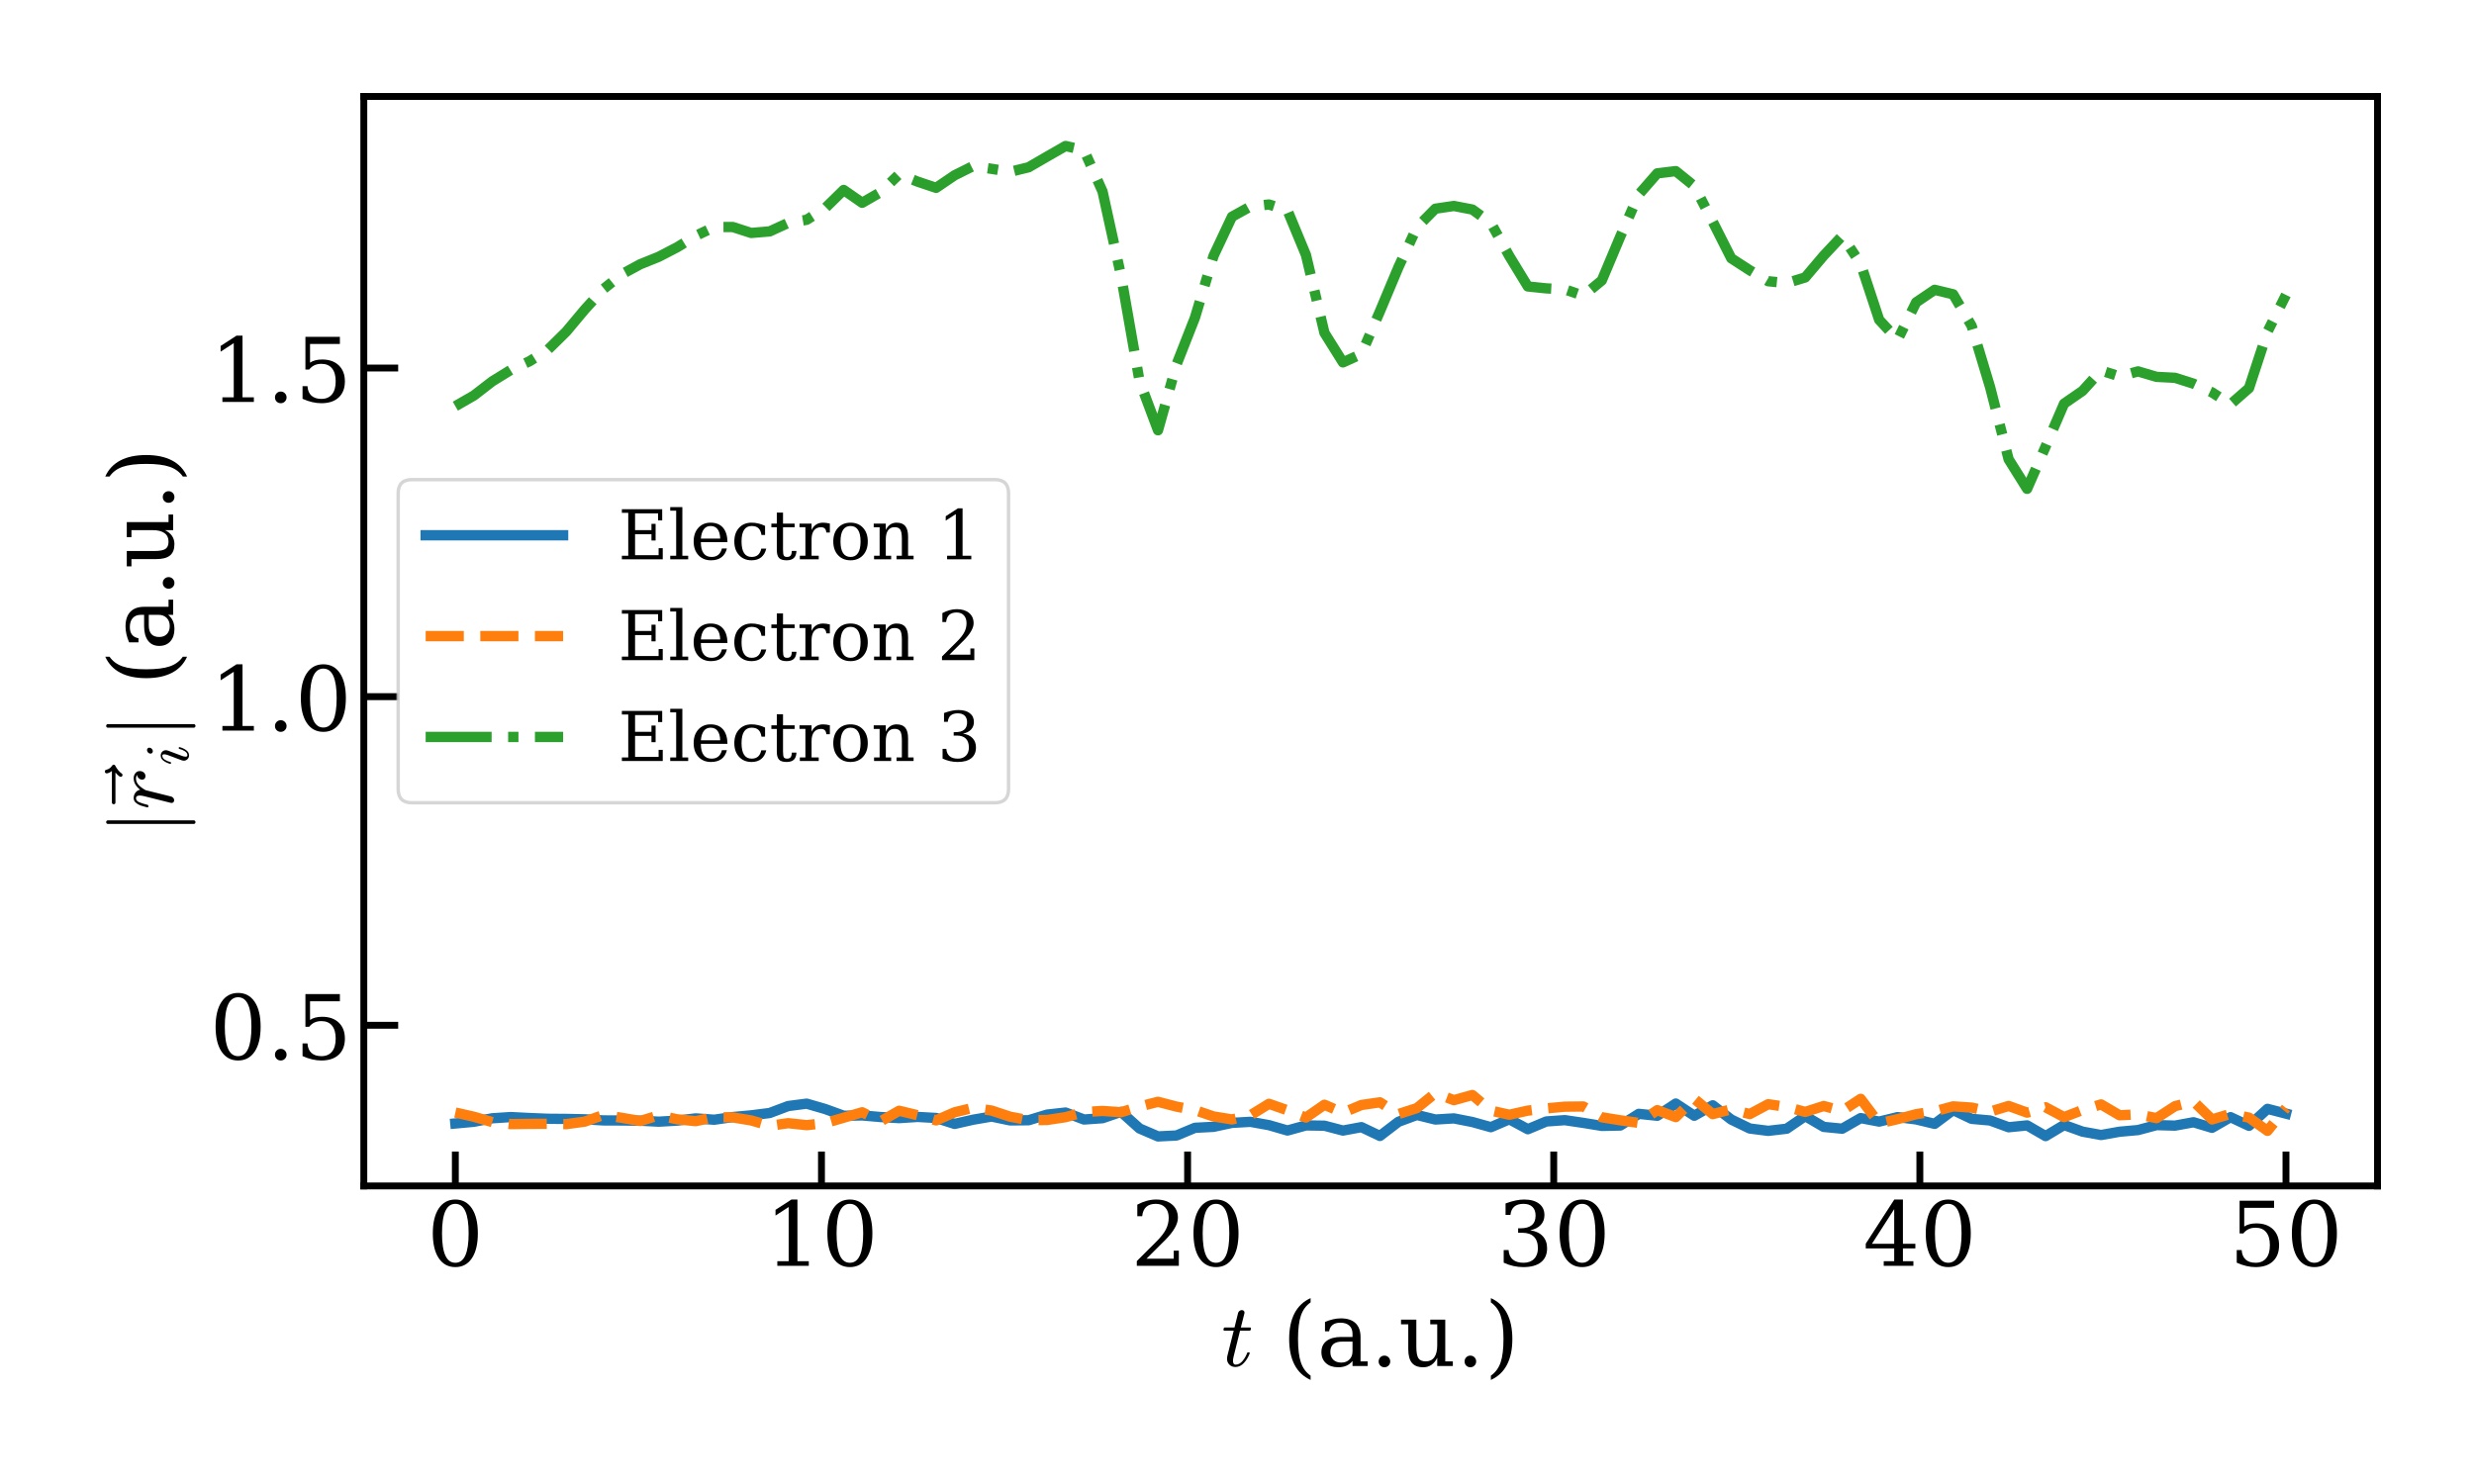
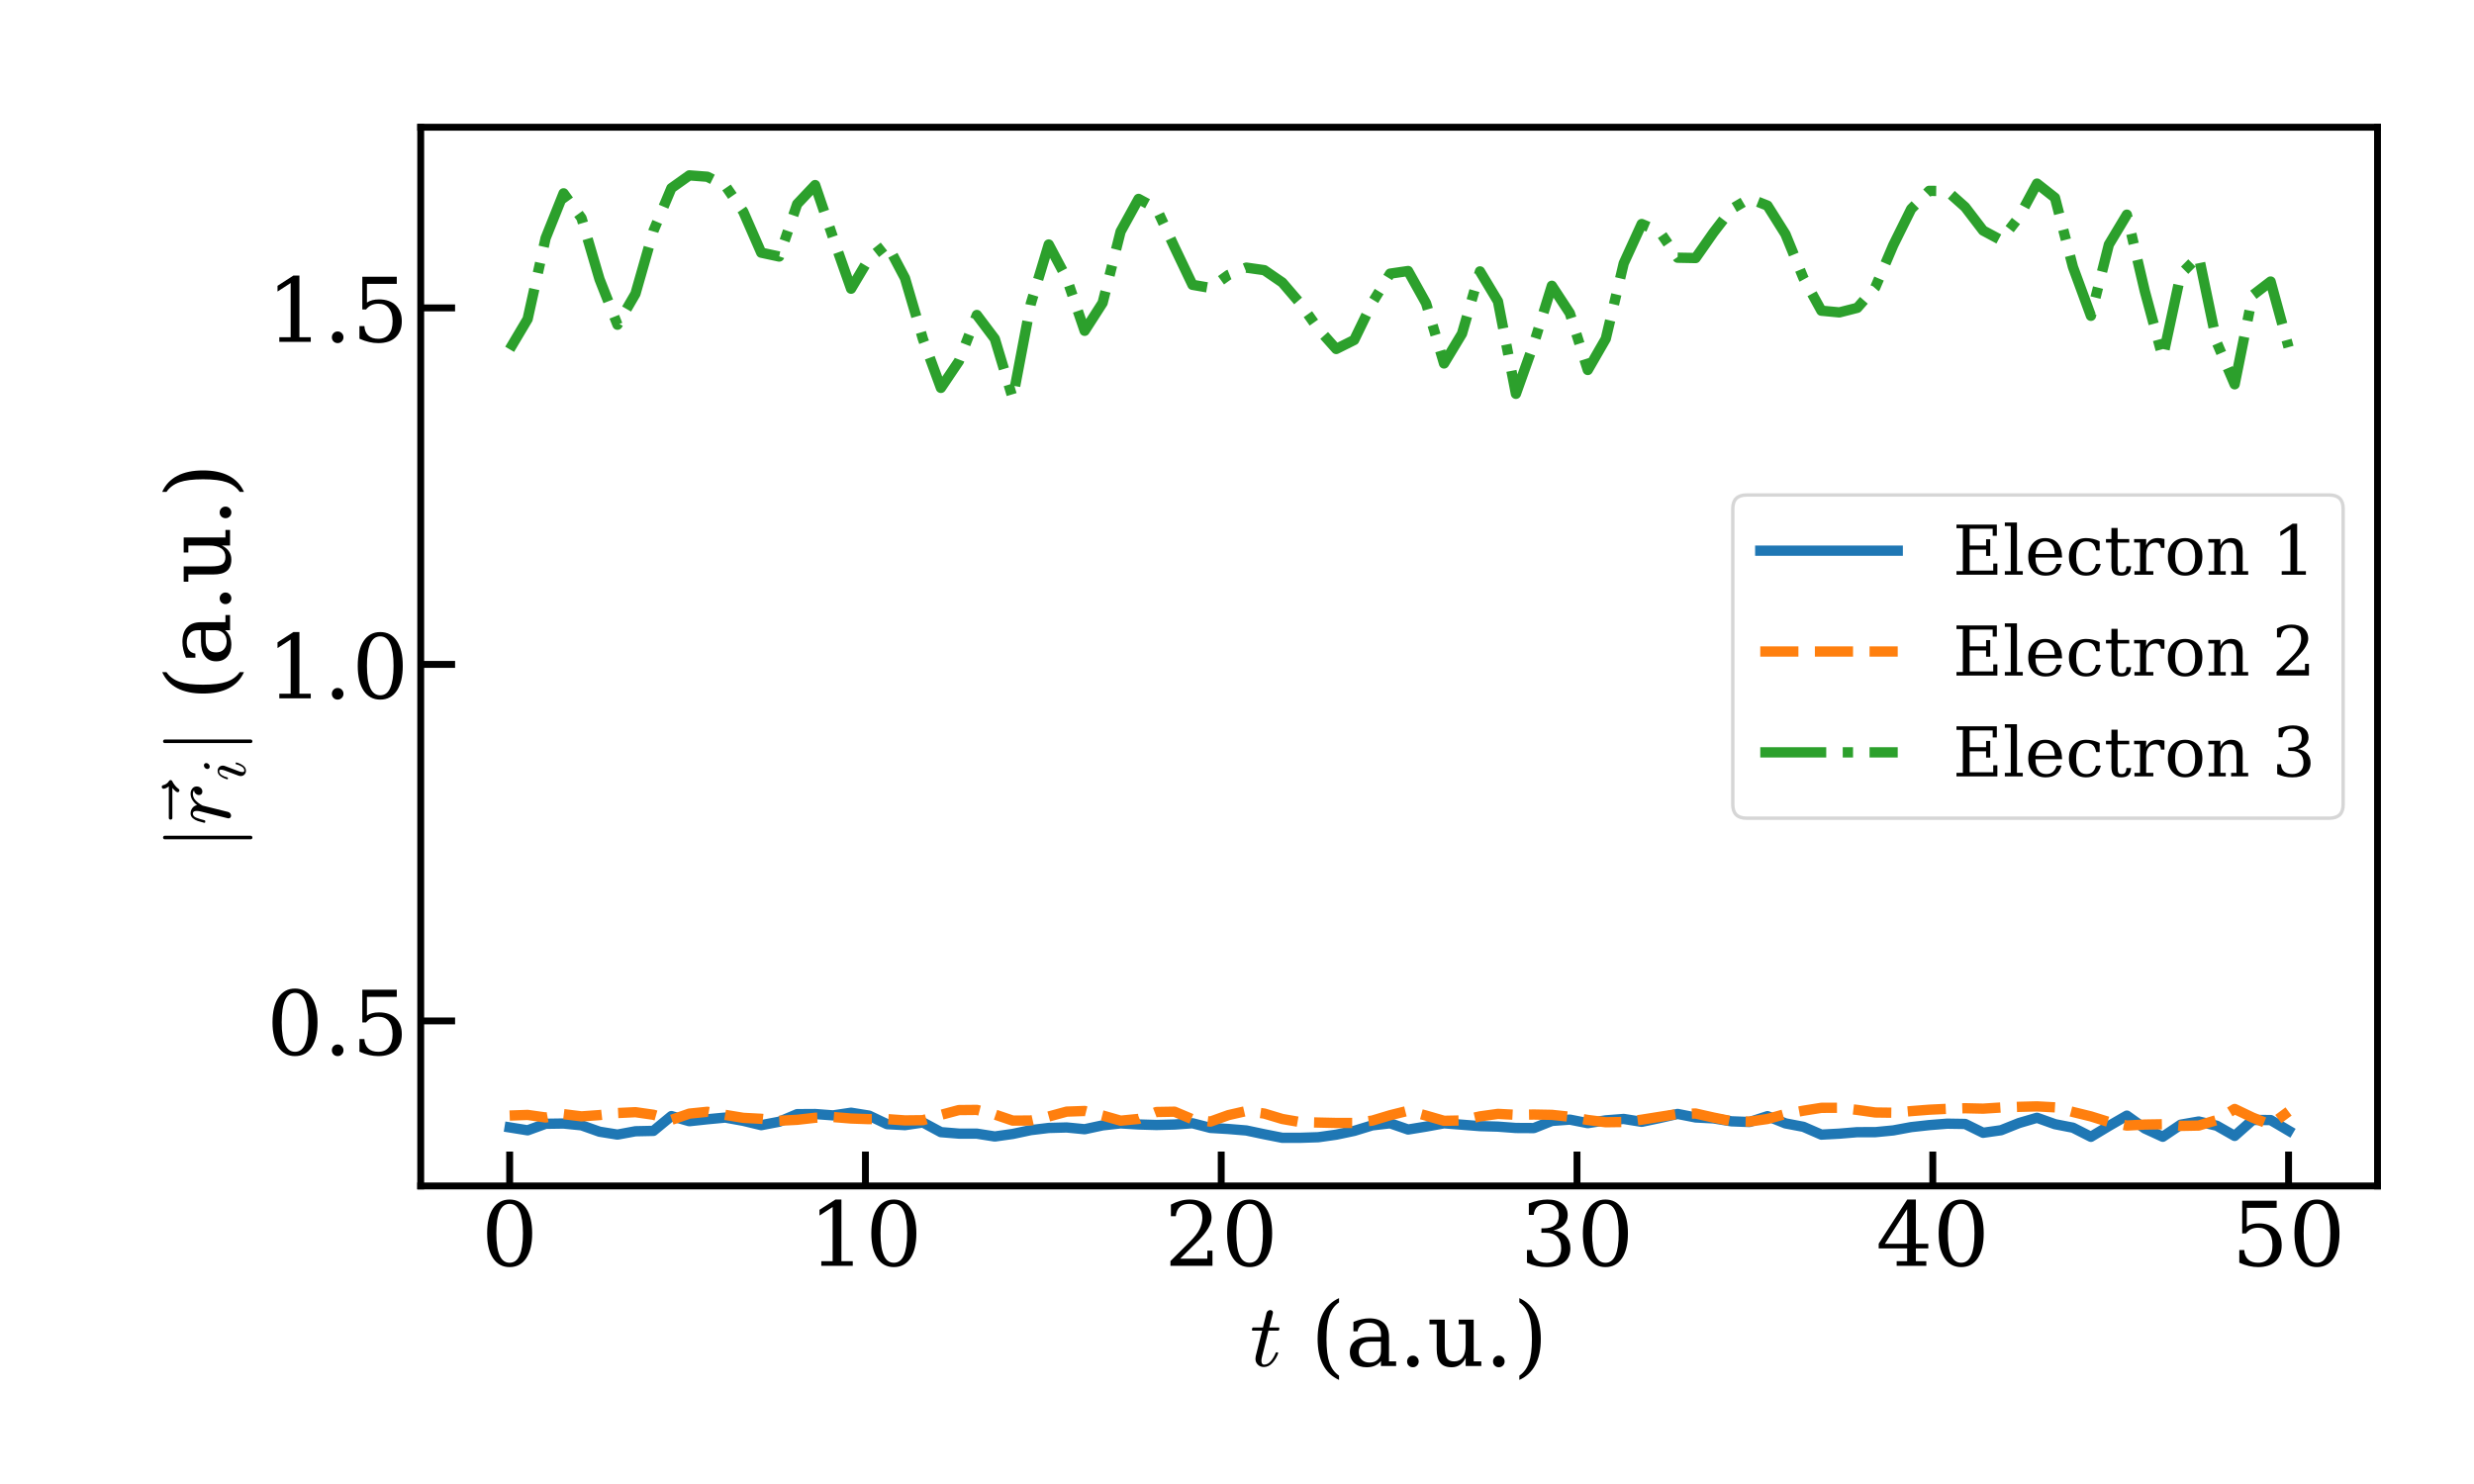
<svg xmlns="http://www.w3.org/2000/svg" xmlns:xlink="http://www.w3.org/1999/xlink" width="720pt" height="432pt" viewBox="0 0 720 432" version="1.1">
  <defs>
    <style type="text/css">*{stroke-linejoin: round; stroke-linecap: butt}</style>
  </defs>
  <g id="figure_1">
    <g id="patch_1">
      <path d="M 0 432  L 720 432  L 720 0  L 0 0  z " style="fill: #ffffff" />
    </g>
    <g id="axes_1">
      <g id="patch_2">
-         <path d="M 105.88 345.233  L 691.92 345.233  L 691.92 28.08  L 105.88 28.08  z " style="fill: #ffffff" />
+         <path d="M 122.44 345.233  L 691.92 345.233  L 691.92 37.041  L 122.44 37.041  z " style="fill: #ffffff" />
      </g>
      <g id="matplotlib.axis_1">
        <g id="xtick_1">
          <g id="line2d_1">
            <defs>
-               <path id="m8c99827cc4" d="M 0 0  L 0 -10  " style="stroke: #000000; stroke-width: 2" />
-             </defs>
-             <g>
-               <use xlink:href="#m8c99827cc4" x="132.518" y="345.233" style="stroke: #000000; stroke-width: 2" />
+               <path id="mf6968aced9" d="M 0 0  L 0 -10  " style="stroke: #000000; stroke-width: 2" />
+             </defs>
+             <g>
+               <use xlink:href="#mf6968aced9" x="148.325" y="345.233" style="stroke: #000000; stroke-width: 2" />
            </g>
          </g>
          <g id="text_1">
-             <g transform="translate(124.2469 368.4884) scale(0.26 -0.26)">
+             <g transform="translate(140.0542 368.4884) scale(0.26 -0.26)">
              <defs>
                <path id="DejaVuSerif-30" d="M 2034 219  Q 2513 219 2750 744  Q 2988 1269 2988 2328  Q 2988 3391 2750 3916  Q 2513 4441 2034 4441  Q 1556 4441 1318 3916  Q 1081 3391 1081 2328  Q 1081 1269 1318 744  Q 1556 219 2034 219  z M 2034 -91  Q 1275 -91 848 546  Q 422 1184 422 2328  Q 422 3475 848 4112  Q 1275 4750 2034 4750  Q 2797 4750 3222 4112  Q 3647 3475 3647 2328  Q 3647 1184 3222 546  Q 2797 -91 2034 -91  z " transform="scale(0.015625)" />
              </defs>
              <use xlink:href="#DejaVuSerif-30" />
            </g>
          </g>
        </g>
        <g id="xtick_2">
          <g id="line2d_2">
            <g>
-               <use xlink:href="#m8c99827cc4" x="239.071" y="345.233" style="stroke: #000000; stroke-width: 2" />
+               <use xlink:href="#mf6968aced9" x="251.867" y="345.233" style="stroke: #000000; stroke-width: 2" />
            </g>
          </g>
          <g id="text_2">
-             <g transform="translate(222.5284 368.4884) scale(0.26 -0.26)">
+             <g transform="translate(235.3248 368.4884) scale(0.26 -0.26)">
              <defs>
                <path id="DejaVuSerif-31" d="M 909 0  L 909 331  L 1722 331  L 1722 4213  L 781 3603  L 781 4013  L 1919 4750  L 2350 4750  L 2350 331  L 3163 331  L 3163 0  L 909 0  z " transform="scale(0.015625)" />
              </defs>
              <use xlink:href="#DejaVuSerif-31" />
              <use xlink:href="#DejaVuSerif-30" x="63.623" />
            </g>
          </g>
        </g>
        <g id="xtick_3">
          <g id="line2d_3">
            <g>
-               <use xlink:href="#m8c99827cc4" x="345.624" y="345.233" style="stroke: #000000; stroke-width: 2" />
+               <use xlink:href="#mf6968aced9" x="355.409" y="345.233" style="stroke: #000000; stroke-width: 2" />
            </g>
          </g>
          <g id="text_3">
-             <g transform="translate(329.0811 368.4884) scale(0.26 -0.26)">
+             <g transform="translate(338.8666 368.4884) scale(0.26 -0.26)">
              <defs>
                <path id="DejaVuSerif-32" d="M 819 3553  L 469 3553  L 469 4384  Q 803 4563 1142 4656  Q 1481 4750 1806 4750  Q 2534 4750 2956 4397  Q 3378 4044 3378 3438  Q 3378 2753 2422 1800  Q 2347 1728 2309 1691  L 1131 513  L 3078 513  L 3078 1088  L 3444 1088  L 3444 0  L 434 0  L 434 341  L 1850 1753  Q 2319 2222 2519 2614  Q 2719 3006 2719 3438  Q 2719 3909 2473 4175  Q 2228 4441 1797 4441  Q 1350 4441 1106 4219  Q 863 3997 819 3553  z " transform="scale(0.015625)" />
              </defs>
              <use xlink:href="#DejaVuSerif-32" />
              <use xlink:href="#DejaVuSerif-30" x="63.623" />
            </g>
          </g>
        </g>
        <g id="xtick_4">
          <g id="line2d_4">
            <g>
-               <use xlink:href="#m8c99827cc4" x="452.176" y="345.233" style="stroke: #000000; stroke-width: 2" />
+               <use xlink:href="#mf6968aced9" x="458.951" y="345.233" style="stroke: #000000; stroke-width: 2" />
            </g>
          </g>
          <g id="text_4">
-             <g transform="translate(435.6339 368.4884) scale(0.26 -0.26)">
+             <g transform="translate(442.4084 368.4884) scale(0.26 -0.26)">
              <defs>
                <path id="DejaVuSerif-33" d="M 622 4469  Q 988 4606 1323 4678  Q 1659 4750 1953 4750  Q 2638 4750 3022 4454  Q 3406 4159 3406 3634  Q 3406 3213 3140 2930  Q 2875 2647 2388 2547  Q 2963 2466 3280 2130  Q 3597 1794 3597 1259  Q 3597 606 3158 257  Q 2719 -91 1894 -91  Q 1528 -91 1179 -12  Q 831 66 488 225  L 488 1131  L 838 1131  Q 869 681 1141 450  Q 1413 219 1906 219  Q 2384 219 2661 495  Q 2938 772 2938 1253  Q 2938 1803 2653 2086  Q 2369 2369 1819 2369  L 1522 2369  L 1522 2688  L 1678 2688  Q 2225 2688 2498 2914  Q 2772 3141 2772 3597  Q 2772 4006 2547 4223  Q 2322 4441 1900 4441  Q 1478 4441 1245 4241  Q 1013 4041 972 3647  L 622 3647  L 622 4469  z " transform="scale(0.015625)" />
              </defs>
              <use xlink:href="#DejaVuSerif-33" />
              <use xlink:href="#DejaVuSerif-30" x="63.623" />
            </g>
          </g>
        </g>
        <g id="xtick_5">
          <g id="line2d_5">
            <g>
-               <use xlink:href="#m8c99827cc4" x="558.729" y="345.233" style="stroke: #000000; stroke-width: 2" />
+               <use xlink:href="#mf6968aced9" x="562.493" y="345.233" style="stroke: #000000; stroke-width: 2" />
            </g>
          </g>
          <g id="text_5">
-             <g transform="translate(542.1866 368.4884) scale(0.26 -0.26)">
+             <g transform="translate(545.9502 368.4884) scale(0.26 -0.26)">
              <defs>
                <path id="DejaVuSerif-34" d="M 2234 1581  L 2234 4063  L 641 1581  L 2234 1581  z M 3609 0  L 1484 0  L 1484 331  L 2234 331  L 2234 1247  L 197 1247  L 197 1588  L 2241 4750  L 2859 4750  L 2859 1581  L 3750 1581  L 3750 1247  L 2859 1247  L 2859 331  L 3609 331  L 3609 0  z " transform="scale(0.015625)" />
              </defs>
              <use xlink:href="#DejaVuSerif-34" />
              <use xlink:href="#DejaVuSerif-30" x="63.623" />
            </g>
          </g>
        </g>
        <g id="xtick_6">
          <g id="line2d_6">
            <g>
-               <use xlink:href="#m8c99827cc4" x="665.282" y="345.233" style="stroke: #000000; stroke-width: 2" />
+               <use xlink:href="#mf6968aced9" x="666.035" y="345.233" style="stroke: #000000; stroke-width: 2" />
            </g>
          </g>
          <g id="text_6">
-             <g transform="translate(648.7393 368.4884) scale(0.26 -0.26)">
+             <g transform="translate(649.492 368.4884) scale(0.26 -0.26)">
              <defs>
                <path id="DejaVuSerif-35" d="M 3219 4666  L 3219 4153  L 1081 4153  L 1081 2816  Q 1244 2928 1461 2984  Q 1678 3041 1947 3041  Q 2703 3041 3140 2622  Q 3578 2203 3578 1478  Q 3578 738 3136 323  Q 2694 -91 1894 -91  Q 1572 -91 1234 -12  Q 897 66 544 225  L 544 1131  L 897 1131  Q 925 688 1179 453  Q 1434 219 1894 219  Q 2388 219 2653 544  Q 2919 869 2919 1478  Q 2919 2084 2655 2407  Q 2391 2731 1894 2731  Q 1613 2731 1398 2631  Q 1184 2531 1019 2322  L 750 2322  L 750 4666  L 3219 4666  z " transform="scale(0.015625)" />
              </defs>
              <use xlink:href="#DejaVuSerif-35" />
              <use xlink:href="#DejaVuSerif-30" x="63.623" />
            </g>
          </g>
        </g>
        <g id="text_7">
-           <g transform="translate(355.48 397.6516) scale(0.26 -0.26)">
+           <g transform="translate(363.76 397.6516) scale(0.26 -0.26)">
            <defs>
              <path id="Cmmi10-74" d="M 397 519  Q 397 613 416 697  L 878 2534  L 206 2534  Q 141 2534 141 2619  Q 166 2759 225 2759  L 934 2759  L 1191 3803  Q 1216 3888 1291 3947  Q 1366 4006 1459 4006  Q 1541 4006 1595 3957  Q 1650 3909 1650 3828  Q 1650 3809 1648 3798  Q 1647 3788 1644 3775  L 1388 2759  L 2047 2759  Q 2113 2759 2113 2675  Q 2109 2659 2100 2621  Q 2091 2584 2075 2559  Q 2059 2534 2028 2534  L 1331 2534  L 872 684  Q 825 503 825 372  Q 825 97 1013 97  Q 1294 97 1511 361  Q 1728 625 1844 941  Q 1869 978 1894 978  L 1972 978  Q 1997 978 2012 961  Q 2028 944 2028 922  Q 2028 909 2022 903  Q 1881 516 1612 222  Q 1344 -72 997 -72  Q 744 -72 570 93  Q 397 259 397 519  z " transform="scale(0.015625)" />
              <path id="DejaVuSerif-20" transform="scale(0.015625)" />
              <path id="DejaVuSerif-28" d="M 2041 -997  Q 1281 -656 893 83  Q 506 822 506 1931  Q 506 3044 893 3783  Q 1281 4522 2041 4863  L 2041 4556  Q 1559 4225 1350 3623  Q 1141 3022 1141 1931  Q 1141 844 1350 242  Q 1559 -359 2041 -691  L 2041 -997  z " transform="scale(0.015625)" />
              <path id="DejaVuSerif-61" d="M 2547 1044  L 2547 1747  L 1806 1747  Q 1378 1747 1168 1562  Q 959 1378 959 997  Q 959 650 1171 447  Q 1384 244 1747 244  Q 2106 244 2326 466  Q 2547 688 2547 1044  z M 3122 2075  L 3122 331  L 3634 331  L 3634 0  L 2547 0  L 2547 359  Q 2356 128 2106 18  Q 1856 -91 1522 -91  Q 969 -91 644 203  Q 319 497 319 997  Q 319 1513 691 1797  Q 1063 2081 1741 2081  L 2547 2081  L 2547 2309  Q 2547 2688 2317 2895  Q 2088 3103 1672 3103  Q 1328 3103 1125 2947  Q 922 2791 872 2484  L 575 2484  L 575 3156  Q 875 3284 1158 3348  Q 1441 3413 1709 3413  Q 2400 3413 2761 3070  Q 3122 2728 3122 2075  z " transform="scale(0.015625)" />
              <path id="DejaVuSerif-2e" d="M 603 325  Q 603 500 722 622  Q 841 744 1019 744  Q 1191 744 1312 622  Q 1434 500 1434 325  Q 1434 153 1312 31  Q 1191 -91 1019 -91  Q 841 -91 722 29  Q 603 150 603 325  z " transform="scale(0.015625)" />
              <path id="DejaVuSerif-75" d="M 2266 3322  L 3341 3322  L 3341 331  L 3884 331  L 3884 0  L 2766 0  L 2766 588  Q 2606 256 2353 82  Q 2100 -91 1766 -91  Q 1213 -91 952 223  Q 691 538 691 1209  L 691 2988  L 172 2988  L 172 3322  L 1269 3322  L 1269 1388  Q 1269 781 1417 556  Q 1566 331 1947 331  Q 2347 331 2556 625  Q 2766 919 2766 1478  L 2766 2988  L 2266 2988  L 2266 3322  z " transform="scale(0.015625)" />
              <path id="DejaVuSerif-29" d="M 453 -997  L 453 -691  Q 934 -359 1145 242  Q 1356 844 1356 1931  Q 1356 3022 1145 3623  Q 934 4225 453 4556  L 453 4863  Q 1216 4522 1603 3783  Q 1991 3044 1991 1931  Q 1991 822 1603 83  Q 1216 -656 453 -997  z " transform="scale(0.015625)" />
            </defs>
            <use xlink:href="#Cmmi10-74" transform="translate(0 0.015625)" />
            <use xlink:href="#DejaVuSerif-20" transform="translate(36.08398 0.015625)" />
            <use xlink:href="#DejaVuSerif-28" transform="translate(67.87109 0.015625)" />
            <use xlink:href="#DejaVuSerif-61" transform="translate(106.8848 0.015625)" />
            <use xlink:href="#DejaVuSerif-2e" transform="translate(166.5039 0.015625)" />
            <use xlink:href="#DejaVuSerif-75" transform="translate(198.291 0.015625)" />
            <use xlink:href="#DejaVuSerif-2e" transform="translate(262.6953 0.015625)" />
            <use xlink:href="#DejaVuSerif-29" transform="translate(294.4824 0.015625)" />
          </g>
        </g>
      </g>
      <g id="matplotlib.axis_2">
        <g id="ytick_1">
          <g id="line2d_7">
            <defs>
-               <path id="m386413d555" d="M 0 0  L 10 0  " style="stroke: #000000; stroke-width: 2" />
-             </defs>
-             <g>
-               <use xlink:href="#m386413d555" x="105.88" y="298.466" style="stroke: #000000; stroke-width: 2" />
+               <path id="m421e20dd30" d="M 0 0  L 10 0  " style="stroke: #000000; stroke-width: 2" />
+             </defs>
+             <g>
+               <use xlink:href="#m421e20dd30" x="122.44" y="297.191" style="stroke: #000000; stroke-width: 2" />
            </g>
          </g>
          <g id="text_8">
-             <g transform="translate(61.03187 308.3443) scale(0.26 -0.26)">
+             <g transform="translate(77.59188 307.0693) scale(0.26 -0.26)">
              <use xlink:href="#DejaVuSerif-30" />
              <use xlink:href="#DejaVuSerif-2e" x="63.623" />
              <use xlink:href="#DejaVuSerif-35" x="95.41" />
            </g>
          </g>
        </g>
        <g id="ytick_2">
          <g id="line2d_8">
            <g>
-               <use xlink:href="#m386413d555" x="105.88" y="202.799" style="stroke: #000000; stroke-width: 2" />
+               <use xlink:href="#m421e20dd30" x="122.44" y="193.412" style="stroke: #000000; stroke-width: 2" />
            </g>
          </g>
          <g id="text_9">
-             <g transform="translate(61.03187 212.6765) scale(0.26 -0.26)">
+             <g transform="translate(77.59188 203.2905) scale(0.26 -0.26)">
              <use xlink:href="#DejaVuSerif-31" />
              <use xlink:href="#DejaVuSerif-2e" x="63.623" />
              <use xlink:href="#DejaVuSerif-30" x="95.41" />
            </g>
          </g>
        </g>
        <g id="ytick_3">
          <g id="line2d_9">
            <g>
-               <use xlink:href="#m386413d555" x="105.88" y="107.131" style="stroke: #000000; stroke-width: 2" />
+               <use xlink:href="#m421e20dd30" x="122.44" y="89.634" style="stroke: #000000; stroke-width: 2" />
            </g>
          </g>
          <g id="text_10">
-             <g transform="translate(61.03187 117.0088) scale(0.26 -0.26)">
+             <g transform="translate(77.59188 99.51162) scale(0.26 -0.26)">
              <use xlink:href="#DejaVuSerif-31" />
              <use xlink:href="#DejaVuSerif-2e" x="63.623" />
              <use xlink:href="#DejaVuSerif-35" x="95.41" />
            </g>
          </g>
        </g>
        <g id="text_11">
-           <g transform="translate(50.53187 242.9462) rotate(-90) scale(0.26 -0.26)">
+           <g transform="translate(67.09188 247.4269) rotate(-90) scale(0.26 -0.26)">
            <defs>
              <path id="Cmsy10-6a" d="M 763 -1484  L 763 4684  Q 763 4734 800 4767  Q 838 4800 891 4800  Q 938 4800 978 4767  Q 1019 4734 1019 4684  L 1019 -1484  Q 1019 -1534 978 -1567  Q 938 -1600 891 -1600  Q 838 -1600 800 -1567  Q 763 -1534 763 -1484  z " transform="scale(0.015625)" />
              <path id="Cmmi10-7e" d="M 1281 3809  Q 1231 3809 1198 3846  Q 1166 3884 1166 3938  Q 1166 3984 1198 4023  Q 1231 4063 1281 4063  L 3547 4063  Q 3378 4291 3378 4441  Q 3378 4497 3417 4533  Q 3456 4569 3506 4569  Q 3613 4569 3634 4469  Q 3697 4194 3938 4044  Q 4000 4003 4000 3938  Q 4000 3859 3938 3828  Q 3575 3647 3353 3347  Q 3328 3303 3256 3303  Q 3209 3303 3168 3340  Q 3128 3378 3128 3431  Q 3128 3547 3438 3809  L 1281 3809  z " transform="scale(0.015625)" />
              <path id="Cmmi10-72" d="M 494 109  Q 494 147 500 166  L 978 2075  Q 1025 2253 1025 2388  Q 1025 2663 838 2663  Q 638 2663 541 2423  Q 444 2184 353 1819  Q 353 1800 334 1789  Q 316 1778 300 1778  L 225 1778  Q 203 1778 187 1801  Q 172 1825 172 1844  Q 241 2122 305 2315  Q 369 2509 505 2668  Q 641 2828 844 2828  Q 1066 2828 1233 2700  Q 1400 2572 1441 2363  Q 1603 2575 1811 2701  Q 2019 2828 2266 2828  Q 2469 2828 2623 2709  Q 2778 2591 2778 2388  Q 2778 2225 2676 2104  Q 2575 1984 2406 1984  Q 2303 1984 2233 2048  Q 2163 2113 2163 2216  Q 2163 2356 2266 2467  Q 2369 2578 2503 2578  Q 2400 2663 2253 2663  Q 1978 2663 1775 2467  Q 1572 2272 1409 1972  L 953 141  Q 931 53 854 -9  Q 778 -72 684 -72  Q 606 -72 550 -22  Q 494 28 494 109  z " transform="scale(0.015625)" />
              <path id="Cmmi10-69" d="M 500 459  Q 500 578 550 709  L 1069 2088  Q 1153 2322 1153 2472  Q 1153 2663 1013 2663  Q 759 2663 595 2402  Q 431 2141 353 1819  Q 341 1778 300 1778  L 225 1778  Q 172 1778 172 1838  L 172 1856  Q 275 2238 487 2533  Q 700 2828 1025 2828  Q 1253 2828 1411 2678  Q 1569 2528 1569 2297  Q 1569 2178 1516 2047  L 997 672  Q 909 459 909 288  Q 909 97 1056 97  Q 1306 97 1473 364  Q 1641 631 1709 941  Q 1722 978 1759 978  L 1838 978  Q 1863 978 1878 961  Q 1894 944 1894 922  Q 1894 916 1888 903  Q 1800 541 1583 234  Q 1366 -72 1044 -72  Q 819 -72 659 83  Q 500 238 500 459  z M 1222 3878  Q 1222 4013 1334 4122  Q 1447 4231 1581 4231  Q 1691 4231 1761 4164  Q 1831 4097 1831 3994  Q 1831 3850 1717 3742  Q 1603 3634 1466 3634  Q 1363 3634 1292 3704  Q 1222 3775 1222 3878  z " transform="scale(0.015625)" />
            </defs>
            <use xlink:href="#Cmsy10-6a" transform="translate(0 0.53125)" />
            <use xlink:href="#Cmmi10-7e" transform="translate(15.74609 5.609375)" />
            <use xlink:href="#Cmmi10-72" transform="translate(27.68555 0.53125)" />
            <use xlink:href="#Cmmi10-69" transform="translate(77.26687 -16.475) scale(0.7)" />
            <use xlink:href="#Cmsy10-6a" transform="translate(107.7409 0.53125)" />
            <use xlink:href="#DejaVuSerif-20" transform="translate(135.4264 0.53125)" />
            <use xlink:href="#DejaVuSerif-28" transform="translate(167.2136 0.53125)" />
            <use xlink:href="#DejaVuSerif-61" transform="translate(206.2272 0.53125)" />
            <use xlink:href="#DejaVuSerif-2e" transform="translate(265.8464 0.53125)" />
            <use xlink:href="#DejaVuSerif-75" transform="translate(297.6335 0.53125)" />
            <use xlink:href="#DejaVuSerif-2e" transform="translate(362.0378 0.53125)" />
            <use xlink:href="#DejaVuSerif-29" transform="translate(393.8249 0.53125)" />
          </g>
        </g>
      </g>
      <g id="line2d_10">
-         <path d="M 132.518 327.049  L 137.9 326.552  L 143.281 325.532  L 148.663 325.183  L 154.044 325.461  L 159.425 325.678  L 164.807 325.72  L 170.188 325.832  L 175.57 326.158  L 180.951 326.18  L 186.333 326.236  L 191.714 326.527  L 197.096 326.213  L 202.477 325.565  L 207.858 325.958  L 213.24 325.179  L 218.621 324.68  L 224.003 324.001  L 229.384 321.975  L 234.766 321.279  L 240.147 322.843  L 245.529 324.795  L 250.91 324.711  L 256.292 325.173  L 261.673 325.488  L 267.054 325.141  L 272.436 325.448  L 277.817 327.172  L 283.199 325.951  L 288.58 325.032  L 293.962 326.157  L 299.343 326.109  L 304.725 324.467  L 310.106 323.865  L 315.488 325.894  L 320.869 325.512  L 326.25 323.662  L 331.632 328.502  L 337.013 330.816  L 342.395 330.547  L 347.776 328.306  L 353.158 328.028  L 358.539 326.87  L 363.921 326.57  L 369.302 327.536  L 374.683 329.099  L 380.065 327.614  L 385.446 327.698  L 390.828 329.114  L 396.209 328.117  L 401.591 330.68  L 406.972 326.564  L 412.354 324.573  L 417.735 325.9  L 423.117 325.571  L 428.498 326.624  L 433.879 328.129  L 439.261 325.823  L 444.642 328.718  L 450.024 326.464  L 455.405 326.081  L 460.787 326.878  L 466.168 327.755  L 471.55 327.646  L 476.931 324.246  L 482.312 324.806  L 487.694 321.25  L 493.075 324.797  L 498.457 321.76  L 503.838 325.908  L 509.22 328.514  L 514.601 329.197  L 519.983 328.572  L 525.364 324.901  L 530.746 328.044  L 536.127 328.569  L 541.508 325.483  L 546.89 326.501  L 552.271 325.197  L 557.653 325.865  L 563.034 327.155  L 568.416 323.142  L 573.797 325.701  L 579.179 326.18  L 584.56 328.144  L 589.942 327.608  L 595.323 330.721  L 600.704 327.491  L 606.086 329.428  L 611.467 330.408  L 616.849 329.452  L 622.23 328.966  L 627.612 327.525  L 632.993 327.674  L 638.375 326.689  L 643.756 328.308  L 649.137 325.212  L 654.519 327.729  L 659.9 322.796  L 665.282 324.182  " clip-path="url(#pa32de3bfc4)" style="fill: none; stroke: #1f77b4; stroke-width: 3; stroke-linecap: square" />
+         <path d="M 148.325 328.198  L 153.555 329.041  L 158.784 327.14  L 164.014 327.063  L 169.243 327.591  L 174.472 329.444  L 179.702 330.287  L 184.931 329.316  L 190.161 329.205  L 195.39 324.897  L 200.619 326.391  L 205.849 325.826  L 211.078 325.333  L 216.307 326.281  L 221.537 327.543  L 226.766 326.545  L 231.996 324.331  L 237.225 324.298  L 242.454 324.692  L 247.684 323.915  L 252.913 324.754  L 258.143 327.244  L 263.372 327.534  L 268.601 326.76  L 273.831 329.575  L 279.06 330.002  L 284.289 330.012  L 289.519 330.837  L 294.748 330.099  L 299.978 328.983  L 305.207 328.355  L 310.436 328.214  L 315.666 328.725  L 320.895 327.599  L 326.125 327.023  L 331.354 327.341  L 336.583 327.492  L 341.813 327.356  L 347.042 326.986  L 352.271 328.339  L 357.501 328.656  L 362.73 329.087  L 367.96 330.194  L 373.189 331.224  L 378.418 331.219  L 383.648 331.049  L 388.877 330.312  L 394.107 329.206  L 399.336 327.605  L 404.565 326.997  L 409.795 328.811  L 415.024 327.96  L 420.253 327.001  L 425.483 327.409  L 430.712 327.821  L 435.942 327.97  L 441.171 328.364  L 446.4 328.393  L 451.63 326.306  L 456.859 325.928  L 462.089 326.957  L 467.318 326.141  L 472.547 325.731  L 477.777 326.57  L 483.006 325.466  L 488.235 324.276  L 493.465 325.3  L 498.694 325.575  L 503.924 326.426  L 509.153 326.628  L 514.382 324.918  L 519.612 327.023  L 524.841 328.025  L 530.071 330.296  L 535.3 330.015  L 540.529 329.58  L 545.759 329.579  L 550.988 329.071  L 556.217 328.106  L 561.447 327.528  L 566.676 327.107  L 571.906 327.191  L 577.135 329.759  L 582.364 329.015  L 587.594 326.924  L 592.823 325.39  L 598.053 327.259  L 603.282 328.28  L 608.511 330.929  L 613.741 327.786  L 618.97 324.76  L 624.199 328.51  L 629.429 330.913  L 634.658 327.393  L 639.888 326.478  L 645.117 327.696  L 650.346 330.67  L 655.576 326.034  L 660.805 326.051  L 666.035 329.131  " clip-path="url(#pad9518f299)" style="fill: none; stroke: #1f77b4; stroke-width: 3; stroke-linecap: square" />
      </g>
      <g id="line2d_11">
-         <path d="M 132.518 323.866  L 137.9 325.087  L 143.281 326.65  L 148.663 327.233  L 154.044 327.164  L 159.425 327.144  L 164.807 327.242  L 170.188 326.506  L 175.57 324.58  L 180.951 325.4  L 186.333 326.333  L 191.714 324.675  L 197.096 325.839  L 202.477 326.373  L 207.858 325.199  L 213.24 325.278  L 218.621 326.163  L 224.003 327.723  L 229.384 326.963  L 234.766 327.54  L 240.147 326.938  L 245.529 325.373  L 250.91 323.788  L 256.292 326.425  L 261.673 323.347  L 267.054 324.653  L 272.436 326.148  L 277.817 323.793  L 283.199 322.499  L 288.58 323.291  L 293.962 325.073  L 299.343 326.103  L 304.725 326.03  L 310.106 325.217  L 315.488 323.729  L 320.869 323.396  L 326.25 323.781  L 331.632 322.118  L 337.013 320.745  L 342.395 322.144  L 347.776 323.168  L 353.158 325.001  L 358.539 325.869  L 363.921 324.645  L 369.302 321.325  L 374.683 323.207  L 380.065 325.325  L 385.446 321.594  L 390.828 323.925  L 396.209 321.671  L 401.591 320.89  L 406.972 324.312  L 412.354 322.574  L 417.735 318.222  L 423.117 320.265  L 428.498 318.763  L 433.879 323.305  L 439.261 324.508  L 444.642 323.307  L 450.024 322.657  L 455.405 322.159  L 460.787 322.1  L 466.168 325.246  L 471.55 326.12  L 476.931 326.884  L 482.312 323.167  L 487.694 325.195  L 493.075 319.862  L 498.457 324.329  L 503.838 322.913  L 509.22 324.316  L 514.601 321.438  L 519.983 322.229  L 525.364 323.686  L 530.746 321.964  L 536.127 323.412  L 541.508 319.877  L 546.89 327.03  L 552.271 325.782  L 557.653 324.348  L 563.034 323.517  L 568.416 322.067  L 573.797 322.426  L 579.179 323.597  L 584.56 321.953  L 589.942 323.895  L 595.323 322.331  L 600.704 325.2  L 606.086 323.127  L 611.467 321.498  L 616.849 324.66  L 622.23 324.397  L 627.612 325.496  L 632.993 322.008  L 638.375 320.63  L 643.756 325.877  L 649.137 324.248  L 654.519 325.344  L 659.9 329.194  L 665.282 322.542  " clip-path="url(#pa32de3bfc4)" style="fill: none; stroke-dasharray: 11.1,4.8; stroke-dashoffset: 0; stroke: #ff7f0e; stroke-width: 3" />
+         <path d="M 148.325 324.744  L 153.555 324.559  L 158.784 325.304  L 164.014 324.335  L 169.243 324.982  L 174.472 324.605  L 179.702 324.011  L 184.931 323.761  L 190.161 324.512  L 195.39 326.006  L 200.619 324.178  L 205.849 323.646  L 211.078 324.55  L 216.307 325.412  L 221.537 325.689  L 226.766 326.259  L 231.996 325.983  L 237.225 325.387  L 242.454 325.176  L 247.684 325.607  L 252.913 325.792  L 258.143 325.783  L 263.372 326.156  L 268.601 326.097  L 273.831 324.544  L 279.06 323.146  L 284.289 323.095  L 289.519 324.443  L 294.748 326.216  L 299.978 326.188  L 305.207 325.021  L 310.436 323.596  L 315.666 323.409  L 320.895 324.733  L 326.125 326.235  L 331.354 325.725  L 336.583 323.708  L 341.813 323.619  L 347.042 325.828  L 352.271 326.502  L 357.501 324.613  L 362.73 323.419  L 367.96 324.169  L 373.189 325.747  L 378.418 326.656  L 383.648 326.782  L 388.877 326.901  L 394.107 326.905  L 399.336 326.226  L 404.565 324.648  L 409.795 323.342  L 415.024 324.754  L 420.253 326.274  L 425.483 326.172  L 430.712 324.981  L 435.942 324.258  L 441.171 324.531  L 446.4 324.443  L 451.63 324.54  L 456.859 325.092  L 462.089 326.03  L 467.318 326.694  L 472.547 326.624  L 477.777 325.947  L 483.006 325.113  L 488.235 324.292  L 493.465 324.152  L 498.694 325.329  L 503.924 326.392  L 509.153 326.491  L 514.382 325.748  L 519.612 324.287  L 524.841 323.326  L 530.071 322.495  L 535.3 322.478  L 540.529 323.104  L 545.759 323.852  L 550.988 323.92  L 556.217 323.449  L 561.447 323.042  L 566.676 322.788  L 571.906 322.614  L 577.135 322.734  L 582.364 322.401  L 587.594 322.205  L 592.823 322.072  L 598.053 322.354  L 603.282 323.705  L 608.511 324.991  L 613.741 326.632  L 618.97 327.659  L 624.199 327.365  L 629.429 327.282  L 634.658 327.758  L 639.888 327.655  L 645.117 326.06  L 650.346 322.826  L 655.576 325.331  L 660.805 327.442  L 666.035 323.554  " clip-path="url(#pad9518f299)" style="fill: none; stroke-dasharray: 11.1,4.8; stroke-dashoffset: 0; stroke: #ff7f0e; stroke-width: 3" />
      </g>
      <g id="line2d_12">
-         <path d="M 132.518 118.24  L 137.9 115.149  L 143.281 111.001  L 148.663 107.68  L 154.044 105.195  L 159.425 101.828  L 164.807 96.52  L 170.188 90.086  L 175.57 84.179  L 180.951 79.84  L 186.333 76.924  L 191.714 74.753  L 197.096 71.963  L 202.477 68.646  L 207.858 66.095  L 213.24 66.081  L 218.621 67.816  L 224.003 67.359  L 229.384 64.893  L 234.766 63.977  L 240.147 60.583  L 245.529 55.299  L 250.91 59.033  L 256.292 55.927  L 261.673 50.716  L 267.054 52.878  L 272.436 54.683  L 277.817 51.03  L 283.199 48.349  L 288.58 49.146  L 293.962 50.013  L 299.343 48.7  L 304.725 45.582  L 310.106 42.496  L 315.488 43.731  L 320.869 55.744  L 326.25 80.257  L 331.632 110.923  L 337.013 125.25  L 342.395 106.127  L 347.776 92.429  L 353.158 74.521  L 358.539 63.087  L 363.921 60.103  L 369.302 59.527  L 374.683 61.238  L 380.065 74.225  L 385.446 96.888  L 390.828 105.491  L 396.209 103.05  L 401.591 90.637  L 406.972 77.803  L 412.354 66.19  L 417.735 60.753  L 423.117 59.958  L 428.498 60.997  L 433.879 64.895  L 439.261 74.565  L 444.642 83.39  L 450.024 83.946  L 455.405 84.238  L 460.787 86.083  L 466.168 81.637  L 471.55 68.839  L 476.931 56.613  L 482.312 50.463  L 487.694 49.811  L 493.075 54.155  L 498.457 64.53  L 503.838 75.19  L 509.22 78.675  L 514.601 81.869  L 519.983 82.404  L 525.364 80.768  L 530.746 74.41  L 536.127 68.668  L 541.508 76.804  L 546.89 93.1  L 552.271 98.896  L 557.653 88.01  L 563.034 84.365  L 568.416 85.669  L 573.797 94.861  L 579.179 112.729  L 584.56 133.698  L 589.942 142.303  L 595.323 129.989  L 600.704 117.498  L 606.086 113.781  L 611.467 107.849  L 616.849 109.576  L 622.23 108.113  L 627.612 109.706  L 632.993 109.982  L 638.375 111.695  L 643.756 114.225  L 649.137 117.694  L 654.519 112.982  L 659.9 96.556  L 665.282 85.847  " clip-path="url(#pa32de3bfc4)" style="fill: none; stroke-dasharray: 19.2,4.8,3,4.8; stroke-dashoffset: 0; stroke: #2ca02c; stroke-width: 3" />
+         <path d="M 148.325 101.685  L 153.555 92.872  L 158.784 69.334  L 164.014 56.281  L 169.243 63.497  L 174.472 81.272  L 179.702 94.527  L 184.931 85.525  L 190.161 67.222  L 195.39 54.777  L 200.619 51.05  L 205.849 51.447  L 211.078 54.048  L 216.307 61.594  L 221.537 73.553  L 226.766 74.676  L 231.996 59.407  L 237.225 53.874  L 242.454 69.205  L 247.684 84.043  L 252.913 75.258  L 258.143 71.081  L 263.372 80.965  L 268.601 98.716  L 273.831 112.914  L 279.06 105.152  L 284.289 91.695  L 289.519 98.634  L 294.748 115.97  L 299.978 88.449  L 305.207 71.179  L 310.436 81.044  L 315.666 96.3  L 320.895 88.158  L 326.125 67.406  L 331.354 57.904  L 336.583 60.718  L 341.813 71.952  L 347.042 82.912  L 352.271 83.822  L 357.501 80.037  L 362.73 77.906  L 367.96 78.647  L 373.189 82.242  L 378.418 88.345  L 383.648 95.716  L 388.877 101.585  L 394.107 98.969  L 399.336 88.182  L 404.565 79.655  L 409.795 78.891  L 415.024 88.267  L 420.253 105.801  L 425.483 97.131  L 430.712 79.004  L 435.942 87.722  L 441.171 114.644  L 446.4 100.004  L 451.63 83.195  L 456.859 91.169  L 462.089 107.701  L 467.318 98.626  L 472.547 76.663  L 477.777 65.215  L 483.006 67.413  L 488.235 75.015  L 493.465 75.115  L 498.694 67.655  L 503.924 60.86  L 509.153 57.795  L 514.382 59.853  L 519.612 68.171  L 524.841 80.947  L 530.071 90.446  L 535.3 90.941  L 540.529 89.611  L 545.759 83.641  L 550.988 71.365  L 556.217 60.827  L 561.447 55.558  L 566.676 55.619  L 571.906 60.277  L 577.135 67.113  L 582.364 69.912  L 587.594 63.18  L 592.823 53.441  L 598.053 57.569  L 603.282 77.726  L 608.511 91.931  L 613.741 71.19  L 618.97 62.49  L 624.199 84.788  L 629.429 104.083  L 634.658 79.798  L 639.888 74.573  L 645.117 99.652  L 650.346 111.873  L 655.576 85.973  L 660.805 81.954  L 666.035 101.061  " clip-path="url(#pad9518f299)" style="fill: none; stroke-dasharray: 19.2,4.8,3,4.8; stroke-dashoffset: 0; stroke: #2ca02c; stroke-width: 3" />
      </g>
      <g id="patch_3">
-         <path d="M 105.88 345.233  L 105.88 28.08  " style="fill: none; stroke: #000000; stroke-width: 2; stroke-linejoin: miter; stroke-linecap: square" />
+         <path d="M 122.44 345.233  L 122.44 37.041  " style="fill: none; stroke: #000000; stroke-width: 2; stroke-linejoin: miter; stroke-linecap: square" />
      </g>
      <g id="patch_4">
-         <path d="M 691.92 345.233  L 691.92 28.08  " style="fill: none; stroke: #000000; stroke-width: 2; stroke-linejoin: miter; stroke-linecap: square" />
+         <path d="M 691.92 345.233  L 691.92 37.041  " style="fill: none; stroke: #000000; stroke-width: 2; stroke-linejoin: miter; stroke-linecap: square" />
      </g>
      <g id="patch_5">
-         <path d="M 105.88 345.233  L 691.92 345.233  " style="fill: none; stroke: #000000; stroke-width: 2; stroke-linejoin: miter; stroke-linecap: square" />
+         <path d="M 122.44 345.233  L 691.92 345.233  " style="fill: none; stroke: #000000; stroke-width: 2; stroke-linejoin: miter; stroke-linecap: square" />
      </g>
      <g id="patch_6">
-         <path d="M 105.88 28.08  L 691.92 28.08  " style="fill: none; stroke: #000000; stroke-width: 2; stroke-linejoin: miter; stroke-linecap: square" />
+         <path d="M 122.44 37.041  L 691.92 37.041  " style="fill: none; stroke: #000000; stroke-width: 2; stroke-linejoin: miter; stroke-linecap: square" />
      </g>
      <g id="legend_1">
        <g id="patch_7">
-           <path d="M 119.88 233.691  L 289.514 233.691  Q 293.514 233.691 293.514 229.691  L 293.514 143.622  Q 293.514 139.622 289.514 139.622  L 119.88 139.622  Q 115.88 139.622 115.88 143.622  L 115.88 229.691  Q 115.88 233.691 119.88 233.691  z " style="fill: #ffffff; opacity: 0.8; stroke: #cccccc; stroke-linejoin: miter" />
+           <path d="M 508.286 238.171  L 677.92 238.171  Q 681.92 238.171 681.92 234.171  L 681.92 148.103  Q 681.92 144.103 677.92 144.103  L 508.286 144.103  Q 504.286 144.103 504.286 148.103  L 504.286 234.171  Q 504.286 238.171 508.286 238.171  z " style="fill: #ffffff; opacity: 0.8; stroke: #cccccc; stroke-linejoin: miter" />
        </g>
        <g id="line2d_13">
-           <path d="M 123.88 155.819  L 143.88 155.819  L 163.88 155.819  " style="fill: none; stroke: #1f77b4; stroke-width: 3; stroke-linecap: square" />
+           <path d="M 512.286 160.299  L 532.286 160.299  L 552.286 160.299  " style="fill: none; stroke: #1f77b4; stroke-width: 3; stroke-linecap: square" />
        </g>
        <g id="text_12">
-           <g transform="translate(179.88 162.8187) scale(0.2 -0.2)">
+           <g transform="translate(568.2856 167.2994) scale(0.2 -0.2)">
            <defs>
              <path id="DejaVuSerif-45" d="M 353 0  L 353 331  L 947 331  L 947 4331  L 353 4331  L 353 4666  L 4109 4666  L 4109 3628  L 3725 3628  L 3725 4281  L 1581 4281  L 1581 2719  L 3109 2719  L 3109 3303  L 3494 3303  L 3494 1753  L 3109 1753  L 3109 2338  L 1581 2338  L 1581 384  L 3775 384  L 3775 1038  L 4159 1038  L 4159 0  L 353 0  z " transform="scale(0.015625)" />
              <path id="DejaVuSerif-6c" d="M 1313 331  L 1856 331  L 1856 0  L 184 0  L 184 331  L 738 331  L 738 4531  L 184 4531  L 184 4863  L 1313 4863  L 1313 331  z " transform="scale(0.015625)" />
              <path id="DejaVuSerif-65" d="M 3469 1600  L 991 1600  L 991 1575  Q 991 903 1244 561  Q 1497 219 1991 219  Q 2369 219 2611 417  Q 2853 616 2950 1006  L 3413 1006  Q 3275 459 2904 184  Q 2534 -91 1931 -91  Q 1203 -91 761 389  Q 319 869 319 1663  Q 319 2450 753 2931  Q 1188 3413 1894 3413  Q 2647 3413 3050 2948  Q 3453 2484 3469 1600  z M 2791 1931  Q 2772 2513 2545 2808  Q 2319 3103 1894 3103  Q 1497 3103 1269 2806  Q 1041 2509 991 1931  L 2791 1931  z " transform="scale(0.015625)" />
              <path id="DejaVuSerif-63" d="M 3291 997  Q 3169 466 2822 187  Q 2475 -91 1925 -91  Q 1200 -91 759 389  Q 319 869 319 1663  Q 319 2459 759 2936  Q 1200 3413 1925 3413  Q 2241 3413 2553 3339  Q 2866 3266 3181 3116  L 3181 2266  L 2847 2266  Q 2781 2703 2561 2903  Q 2341 3103 1931 3103  Q 1466 3103 1228 2742  Q 991 2381 991 1663  Q 991 944 1227 581  Q 1463 219 1931 219  Q 2303 219 2525 412  Q 2747 606 2828 997  L 3291 997  z " transform="scale(0.015625)" />
              <path id="DejaVuSerif-74" d="M 691 2988  L 184 2988  L 184 3322  L 691 3322  L 691 4353  L 1269 4353  L 1269 3322  L 2350 3322  L 2350 2988  L 1269 2988  L 1269 878  Q 1269 456 1350 337  Q 1431 219 1650 219  Q 1875 219 1978 351  Q 2081 484 2088 781  L 2522 781  Q 2497 328 2275 118  Q 2053 -91 1600 -91  Q 1103 -91 897 129  Q 691 350 691 878  L 691 2988  z " transform="scale(0.015625)" />
              <path id="DejaVuSerif-72" d="M 3059 3328  L 3059 2497  L 2728 2497  Q 2713 2744 2591 2866  Q 2469 2988 2234 2988  Q 1809 2988 1582 2694  Q 1356 2400 1356 1850  L 1356 331  L 2022 331  L 2022 0  L 263 0  L 263 331  L 781 331  L 781 2994  L 231 2994  L 231 3322  L 1356 3322  L 1356 2731  Q 1525 3078 1790 3245  Q 2056 3413 2438 3413  Q 2578 3413 2733 3391  Q 2888 3369 3059 3328  z " transform="scale(0.015625)" />
              <path id="DejaVuSerif-6f" d="M 1925 219  Q 2388 219 2623 584  Q 2859 950 2859 1663  Q 2859 2375 2623 2739  Q 2388 3103 1925 3103  Q 1463 3103 1227 2739  Q 991 2375 991 1663  Q 991 950 1228 584  Q 1466 219 1925 219  z M 1925 -91  Q 1200 -91 759 389  Q 319 869 319 1663  Q 319 2456 758 2934  Q 1197 3413 1925 3413  Q 2653 3413 3092 2934  Q 3531 2456 3531 1663  Q 3531 869 3092 389  Q 2653 -91 1925 -91  z " transform="scale(0.015625)" />
              <path id="DejaVuSerif-6e" d="M 263 0  L 263 331  L 781 331  L 781 2988  L 231 2988  L 231 3322  L 1356 3322  L 1356 2731  Q 1516 3069 1770 3241  Q 2025 3413 2363 3413  Q 2913 3413 3172 3097  Q 3431 2781 3431 2113  L 3431 331  L 3944 331  L 3944 0  L 2356 0  L 2356 331  L 2853 331  L 2853 1931  Q 2853 2541 2703 2767  Q 2553 2994 2175 2994  Q 1775 2994 1565 2701  Q 1356 2409 1356 1850  L 1356 331  L 1856 331  L 1856 0  L 263 0  z " transform="scale(0.015625)" />
            </defs>
            <use xlink:href="#DejaVuSerif-45" />
            <use xlink:href="#DejaVuSerif-6c" x="72.998" />
            <use xlink:href="#DejaVuSerif-65" x="104.98" />
            <use xlink:href="#DejaVuSerif-63" x="164.16" />
            <use xlink:href="#DejaVuSerif-74" x="220.166" />
            <use xlink:href="#DejaVuSerif-72" x="260.352" />
            <use xlink:href="#DejaVuSerif-6f" x="308.154" />
            <use xlink:href="#DejaVuSerif-6e" x="368.359" />
            <use xlink:href="#DejaVuSerif-20" x="432.764" />
            <use xlink:href="#DejaVuSerif-31" x="464.551" />
          </g>
        </g>
        <g id="line2d_14">
-           <path d="M 123.88 185.175  L 143.88 185.175  L 163.88 185.175  " style="fill: none; stroke-dasharray: 11.1,4.8; stroke-dashoffset: 0; stroke: #ff7f0e; stroke-width: 3" />
+           <path d="M 512.286 189.656  L 532.286 189.656  L 552.286 189.656  " style="fill: none; stroke-dasharray: 11.1,4.8; stroke-dashoffset: 0; stroke: #ff7f0e; stroke-width: 3" />
        </g>
        <g id="text_13">
-           <g transform="translate(179.88 192.175) scale(0.2 -0.2)">
+           <g transform="translate(568.2856 196.6557) scale(0.2 -0.2)">
            <use xlink:href="#DejaVuSerif-45" />
            <use xlink:href="#DejaVuSerif-6c" x="72.998" />
            <use xlink:href="#DejaVuSerif-65" x="104.98" />
            <use xlink:href="#DejaVuSerif-63" x="164.16" />
            <use xlink:href="#DejaVuSerif-74" x="220.166" />
            <use xlink:href="#DejaVuSerif-72" x="260.352" />
            <use xlink:href="#DejaVuSerif-6f" x="308.154" />
            <use xlink:href="#DejaVuSerif-6e" x="368.359" />
            <use xlink:href="#DejaVuSerif-20" x="432.764" />
            <use xlink:href="#DejaVuSerif-32" x="464.551" />
          </g>
        </g>
        <g id="line2d_15">
-           <path d="M 123.88 214.531  L 143.88 214.531  L 163.88 214.531  " style="fill: none; stroke-dasharray: 19.2,4.8,3,4.8; stroke-dashoffset: 0; stroke: #2ca02c; stroke-width: 3" />
+           <path d="M 512.286 219.012  L 532.286 219.012  L 552.286 219.012  " style="fill: none; stroke-dasharray: 19.2,4.8,3,4.8; stroke-dashoffset: 0; stroke: #2ca02c; stroke-width: 3" />
        </g>
        <g id="text_14">
-           <g transform="translate(179.88 221.5312) scale(0.2 -0.2)">
+           <g transform="translate(568.2856 226.0119) scale(0.2 -0.2)">
            <use xlink:href="#DejaVuSerif-45" />
            <use xlink:href="#DejaVuSerif-6c" x="72.998" />
            <use xlink:href="#DejaVuSerif-65" x="104.98" />
            <use xlink:href="#DejaVuSerif-63" x="164.16" />
            <use xlink:href="#DejaVuSerif-74" x="220.166" />
            <use xlink:href="#DejaVuSerif-72" x="260.352" />
            <use xlink:href="#DejaVuSerif-6f" x="308.154" />
            <use xlink:href="#DejaVuSerif-6e" x="368.359" />
            <use xlink:href="#DejaVuSerif-20" x="432.764" />
            <use xlink:href="#DejaVuSerif-33" x="464.551" />
          </g>
        </g>
      </g>
    </g>
  </g>
  <defs>
-     <clipPath id="pa32de3bfc4">
-       <rect x="105.88" y="28.08" width="586.04" height="317.152" />
+     <clipPath id="pad9518f299">
+       <rect x="122.44" y="37.041" width="569.48" height="308.191" />
    </clipPath>
  </defs>
</svg>
